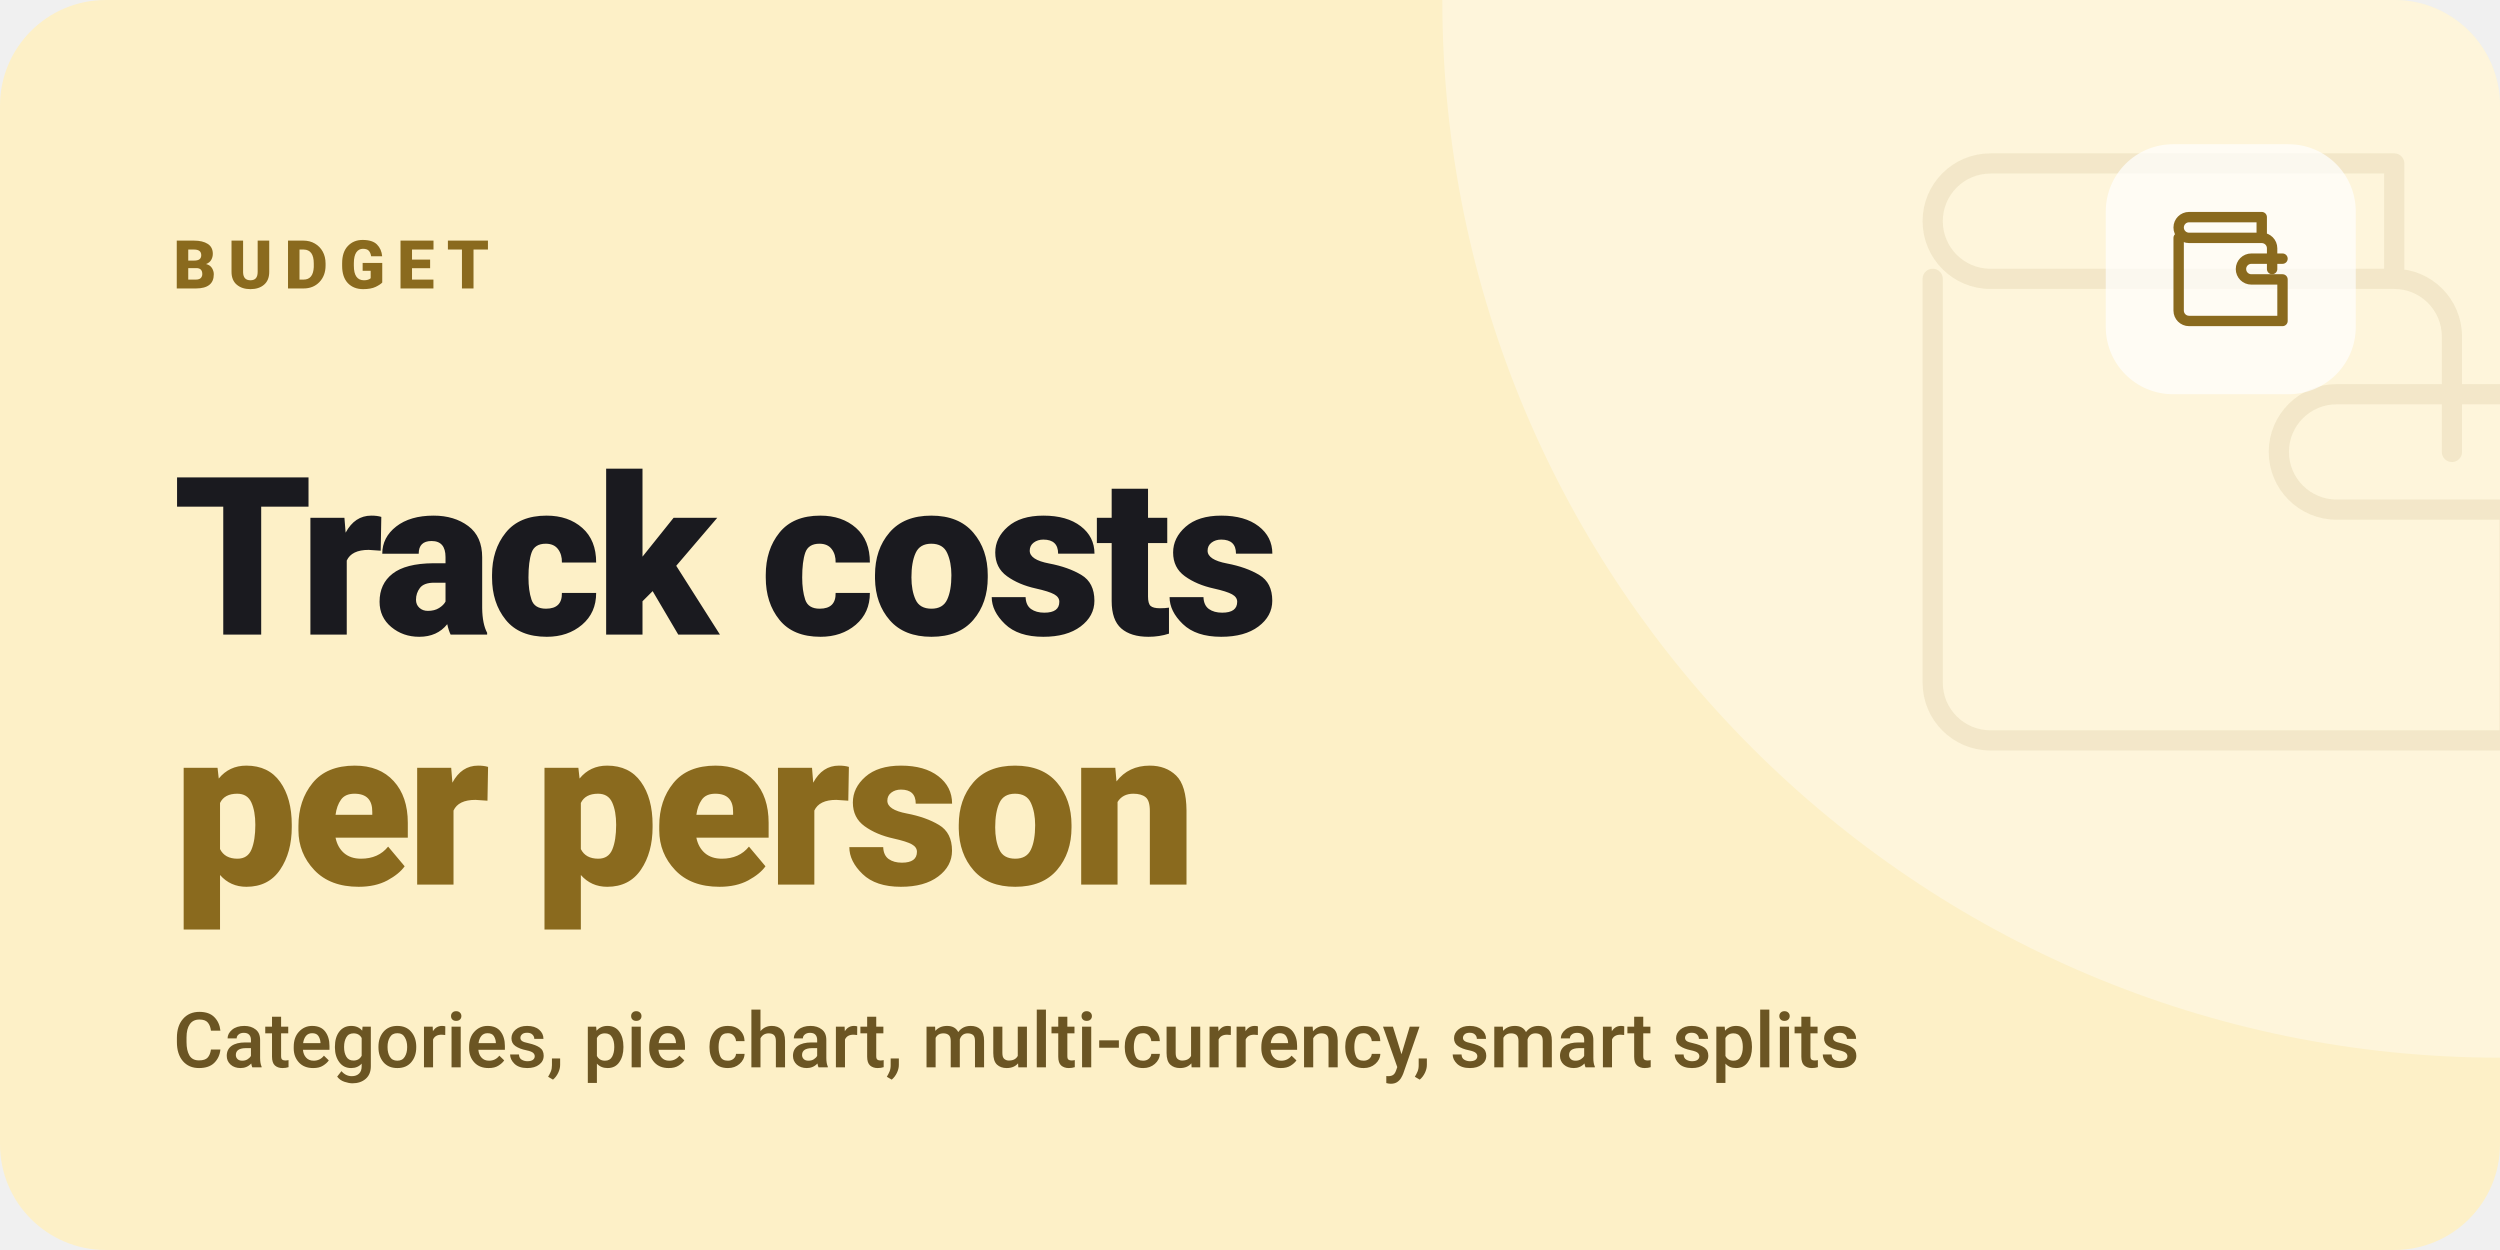
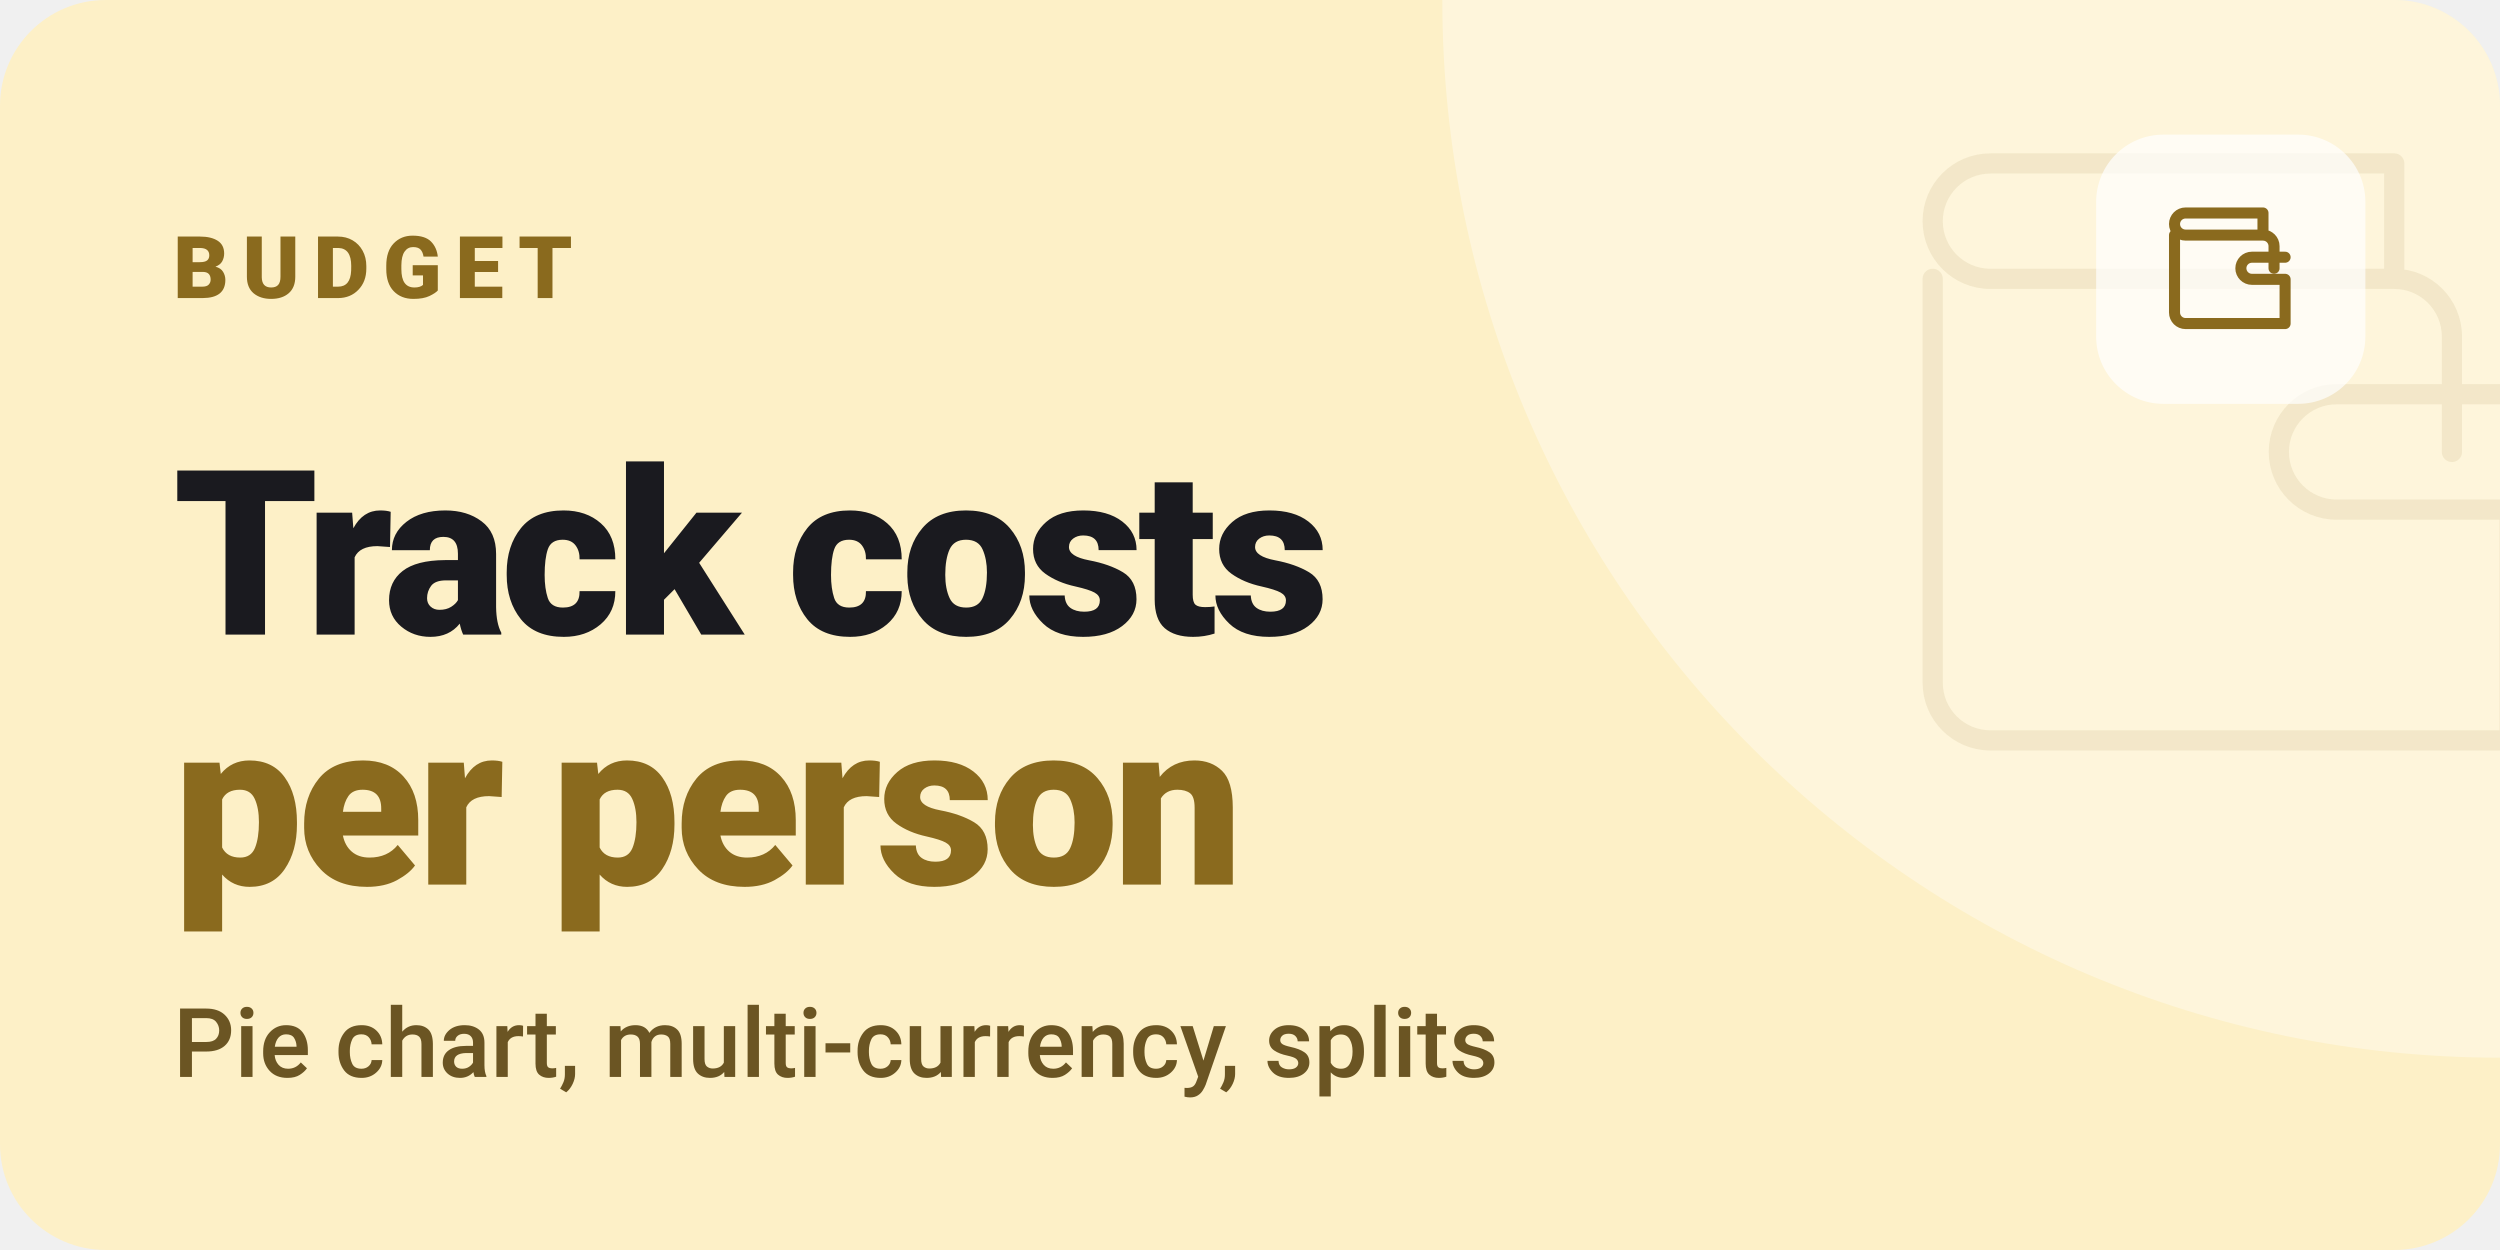
<svg xmlns="http://www.w3.org/2000/svg" viewBox="0 0 520 260" role="img" aria-label="BUDGET: Track costs per person">
  <defs>
    <clipPath id="r">
      <rect width="520" height="260" rx="22" />
    </clipPath>
  </defs>
  <g clip-path="url(#r)">
    <rect width="520" height="260" fill="#FDF0C7" />
    <circle cx="520" cy="0" r="220" fill="#FFFFFF" opacity="0.35" />
    <g transform="translate(390 22) scale(6)" fill="none" stroke="#8A6A1E" stroke-width="0.7" stroke-linecap="round" stroke-linejoin="round" opacity="0.10">
      <path d="M20 12V8a2 2 0 0 0-2-2H4a2 2 0 0 1 0-4h14v4" />
      <path d="M2 6v14a2 2 0 0 0 2 2h18v-8H16a2 2 0 0 1 0-4h6" />
    </g>
-     <rect x="438" y="30" width="52" height="52" rx="14" fill="#FFFFFF" opacity="0.7" />
-     <g transform="translate(451 43) scale(1.08)" fill="none" stroke="#8A6A1E" stroke-width="2" stroke-linecap="round" stroke-linejoin="round">
+     <rect x="436" y="28" width="56" height="56" rx="14" fill="#FFFFFF" opacity="0.7" />
+     <g transform="translate(450 42) scale(1.15)" fill="none" stroke="#8A6A1E" stroke-width="2" stroke-linecap="round" stroke-linejoin="round">
      <path d="M20 12V8a2 2 0 0 0-2-2H4a2 2 0 0 1 0-4h14v4" />
      <path d="M2 6v14a2 2 0 0 0 2 2h18v-8H16a2 2 0 0 1 0-4h6" />
    </g>
-     <text x="36" y="60" font-family="-apple-system, BlinkMacSystemFont, 'SF Pro Text', system-ui, Segoe UI, Roboto, sans-serif" font-size="14" font-weight="800" letter-spacing="2.4" fill="#8A6A1E">BUDGET</text>
-     <text x="36" y="132" font-family="-apple-system, BlinkMacSystemFont, 'SF Pro Display', system-ui, Segoe UI, Roboto, sans-serif" font-size="46" font-weight="800" letter-spacing="-1.2" fill="#1A1A1F">Track costs</text>
-     <text x="36" y="184" font-family="-apple-system, BlinkMacSystemFont, 'SF Pro Display', system-ui, Segoe UI, Roboto, sans-serif" font-size="46" font-weight="800" letter-spacing="-1.2" fill="#8A6A1E">per person</text>
-     <text x="36" y="222" font-family="-apple-system, BlinkMacSystemFont, 'SF Pro Text', system-ui, Segoe UI, Roboto, sans-serif" font-size="16" font-weight="500" fill="#6B5523">Categories, pie chart, multi-currency, smart splits</text>
+     <text x="36" y="62" font-family="-apple-system, BlinkMacSystemFont, 'SF Pro Text', system-ui, Segoe UI, Roboto, sans-serif" font-size="18" font-weight="800" letter-spacing="2.8" fill="#8A6A1E">BUDGET</text>
+     <text x="36" y="132" font-family="-apple-system, BlinkMacSystemFont, 'SF Pro Display', system-ui, Segoe UI, Roboto, sans-serif" font-size="48" font-weight="800" letter-spacing="-1.2" fill="#1A1A1F">Track costs</text>
+     <text x="36" y="184" font-family="-apple-system, BlinkMacSystemFont, 'SF Pro Display', system-ui, Segoe UI, Roboto, sans-serif" font-size="48" font-weight="800" letter-spacing="-1.2" fill="#8A6A1E">per person</text>
+     <text x="36" y="224" font-family="-apple-system, BlinkMacSystemFont, 'SF Pro Text', system-ui, Segoe UI, Roboto, sans-serif" font-size="20" font-weight="500" fill="#6B5523">Pie chart, multi-currency, splits</text>
  </g>
</svg>
